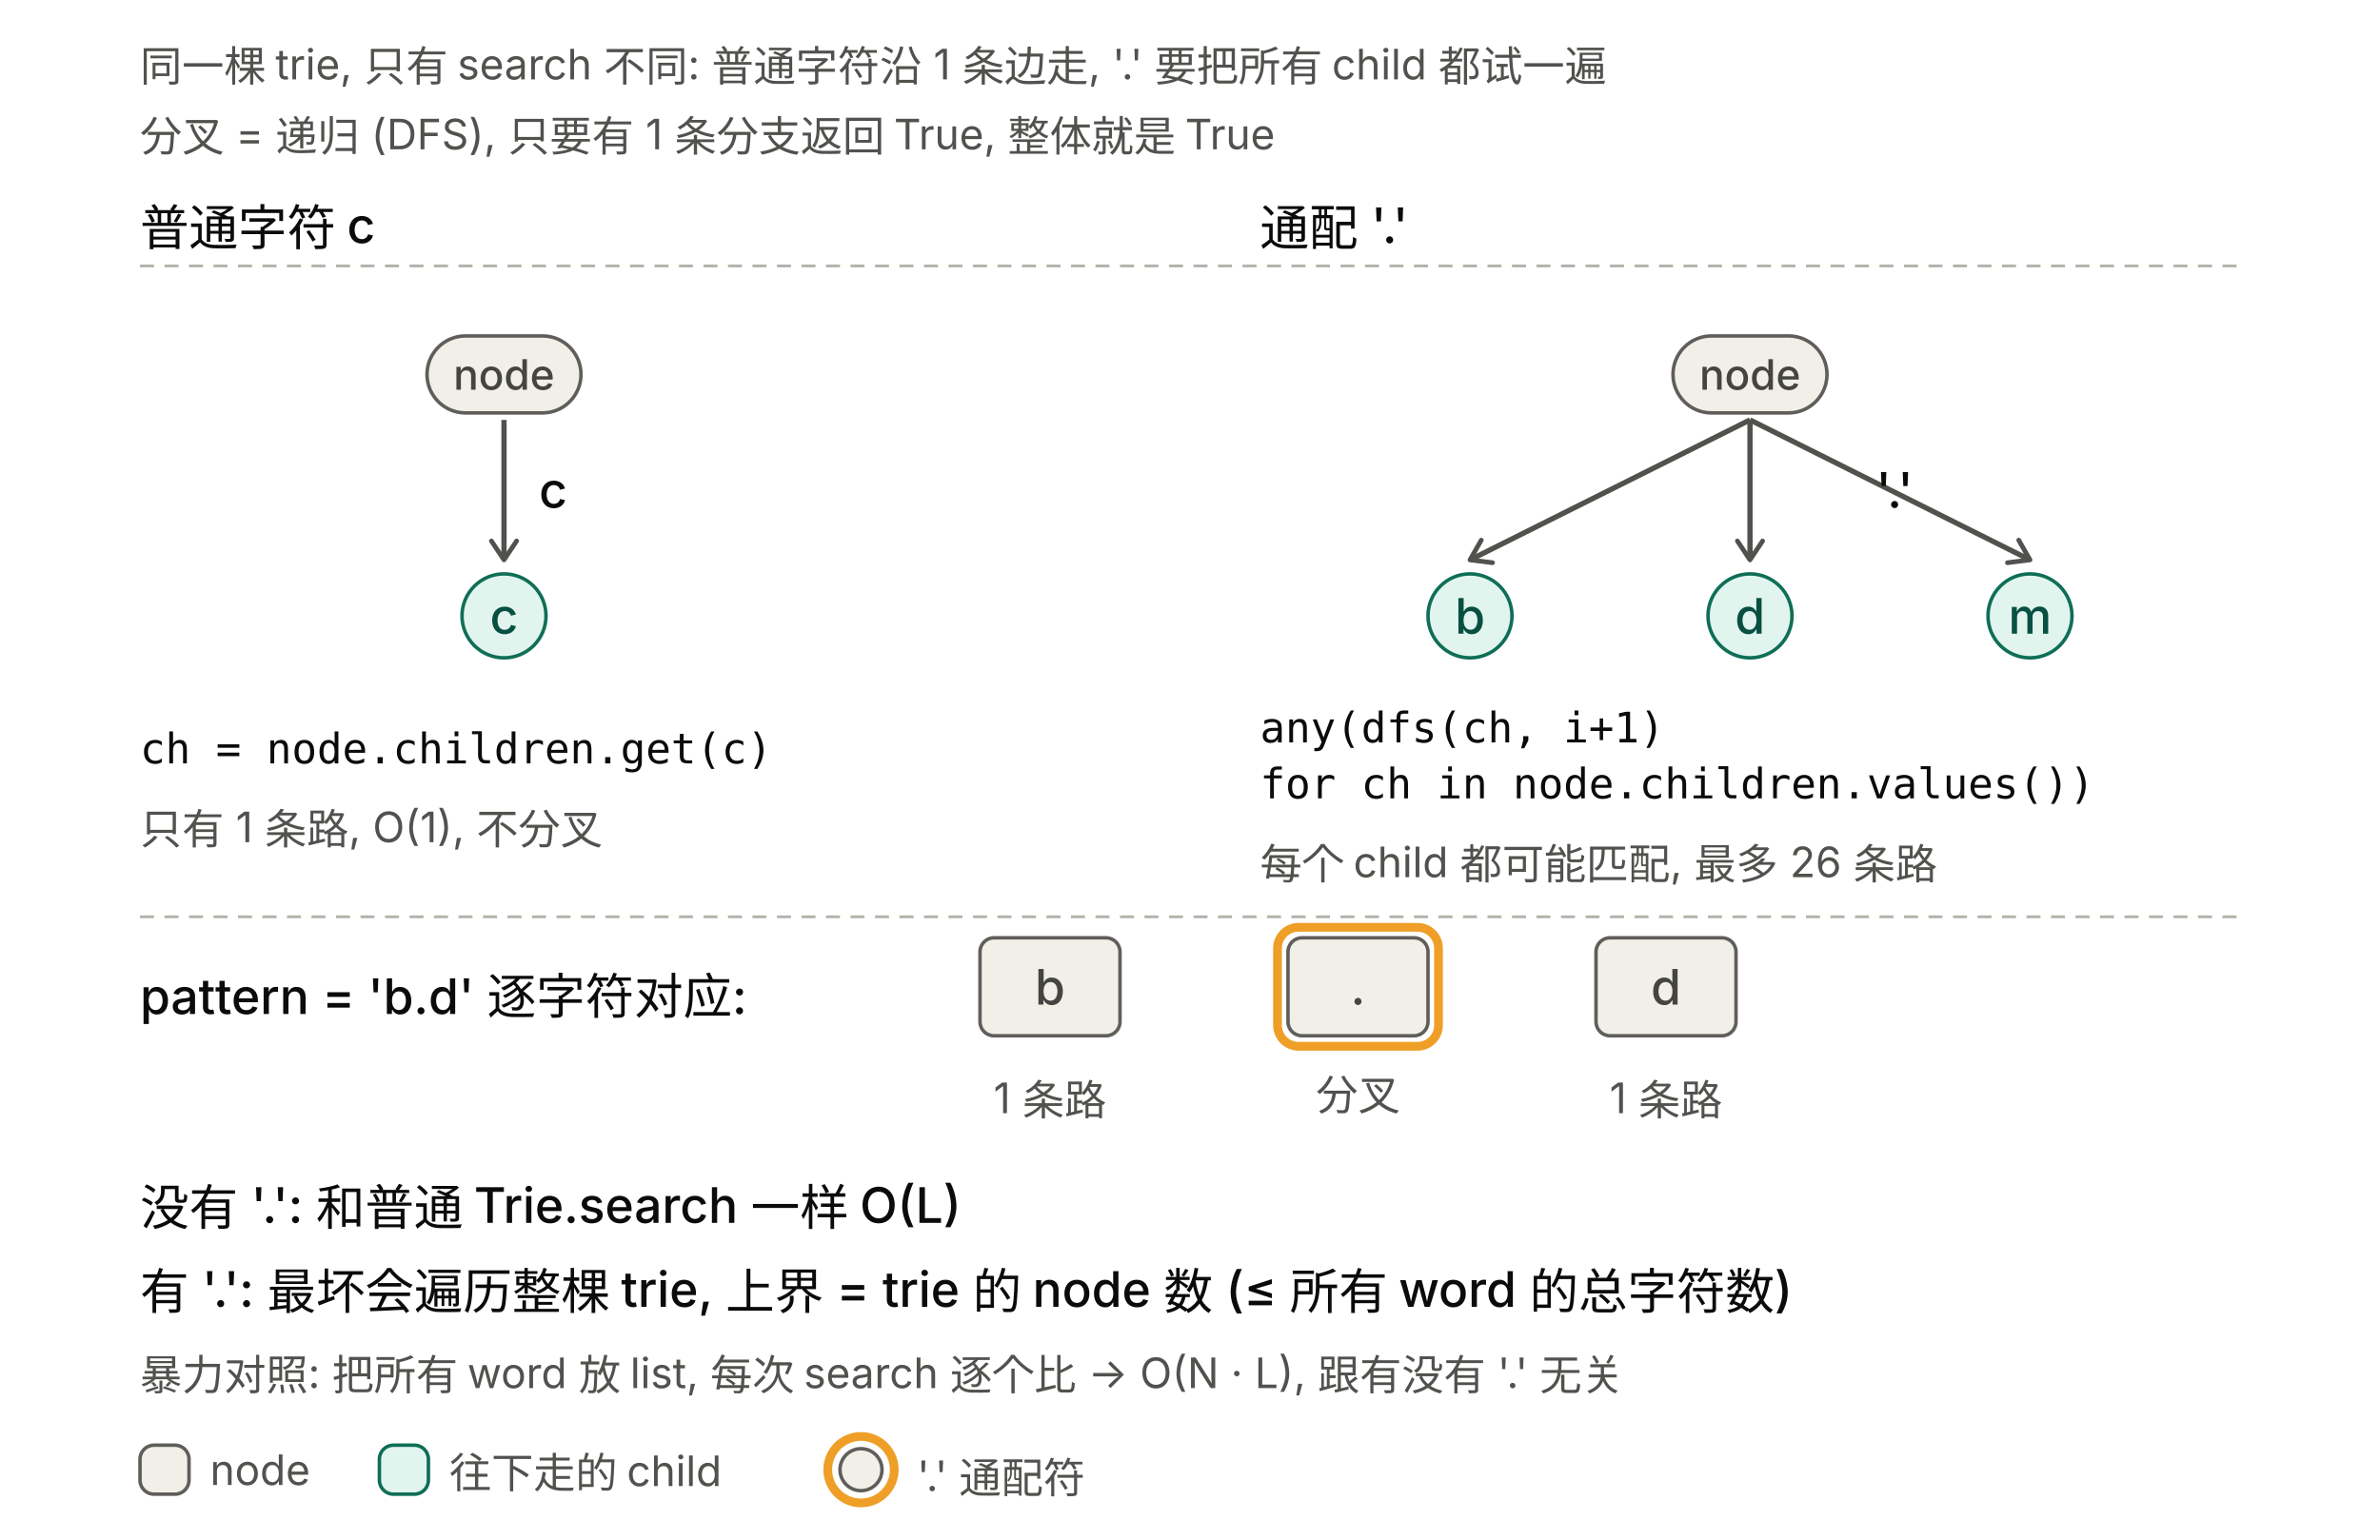
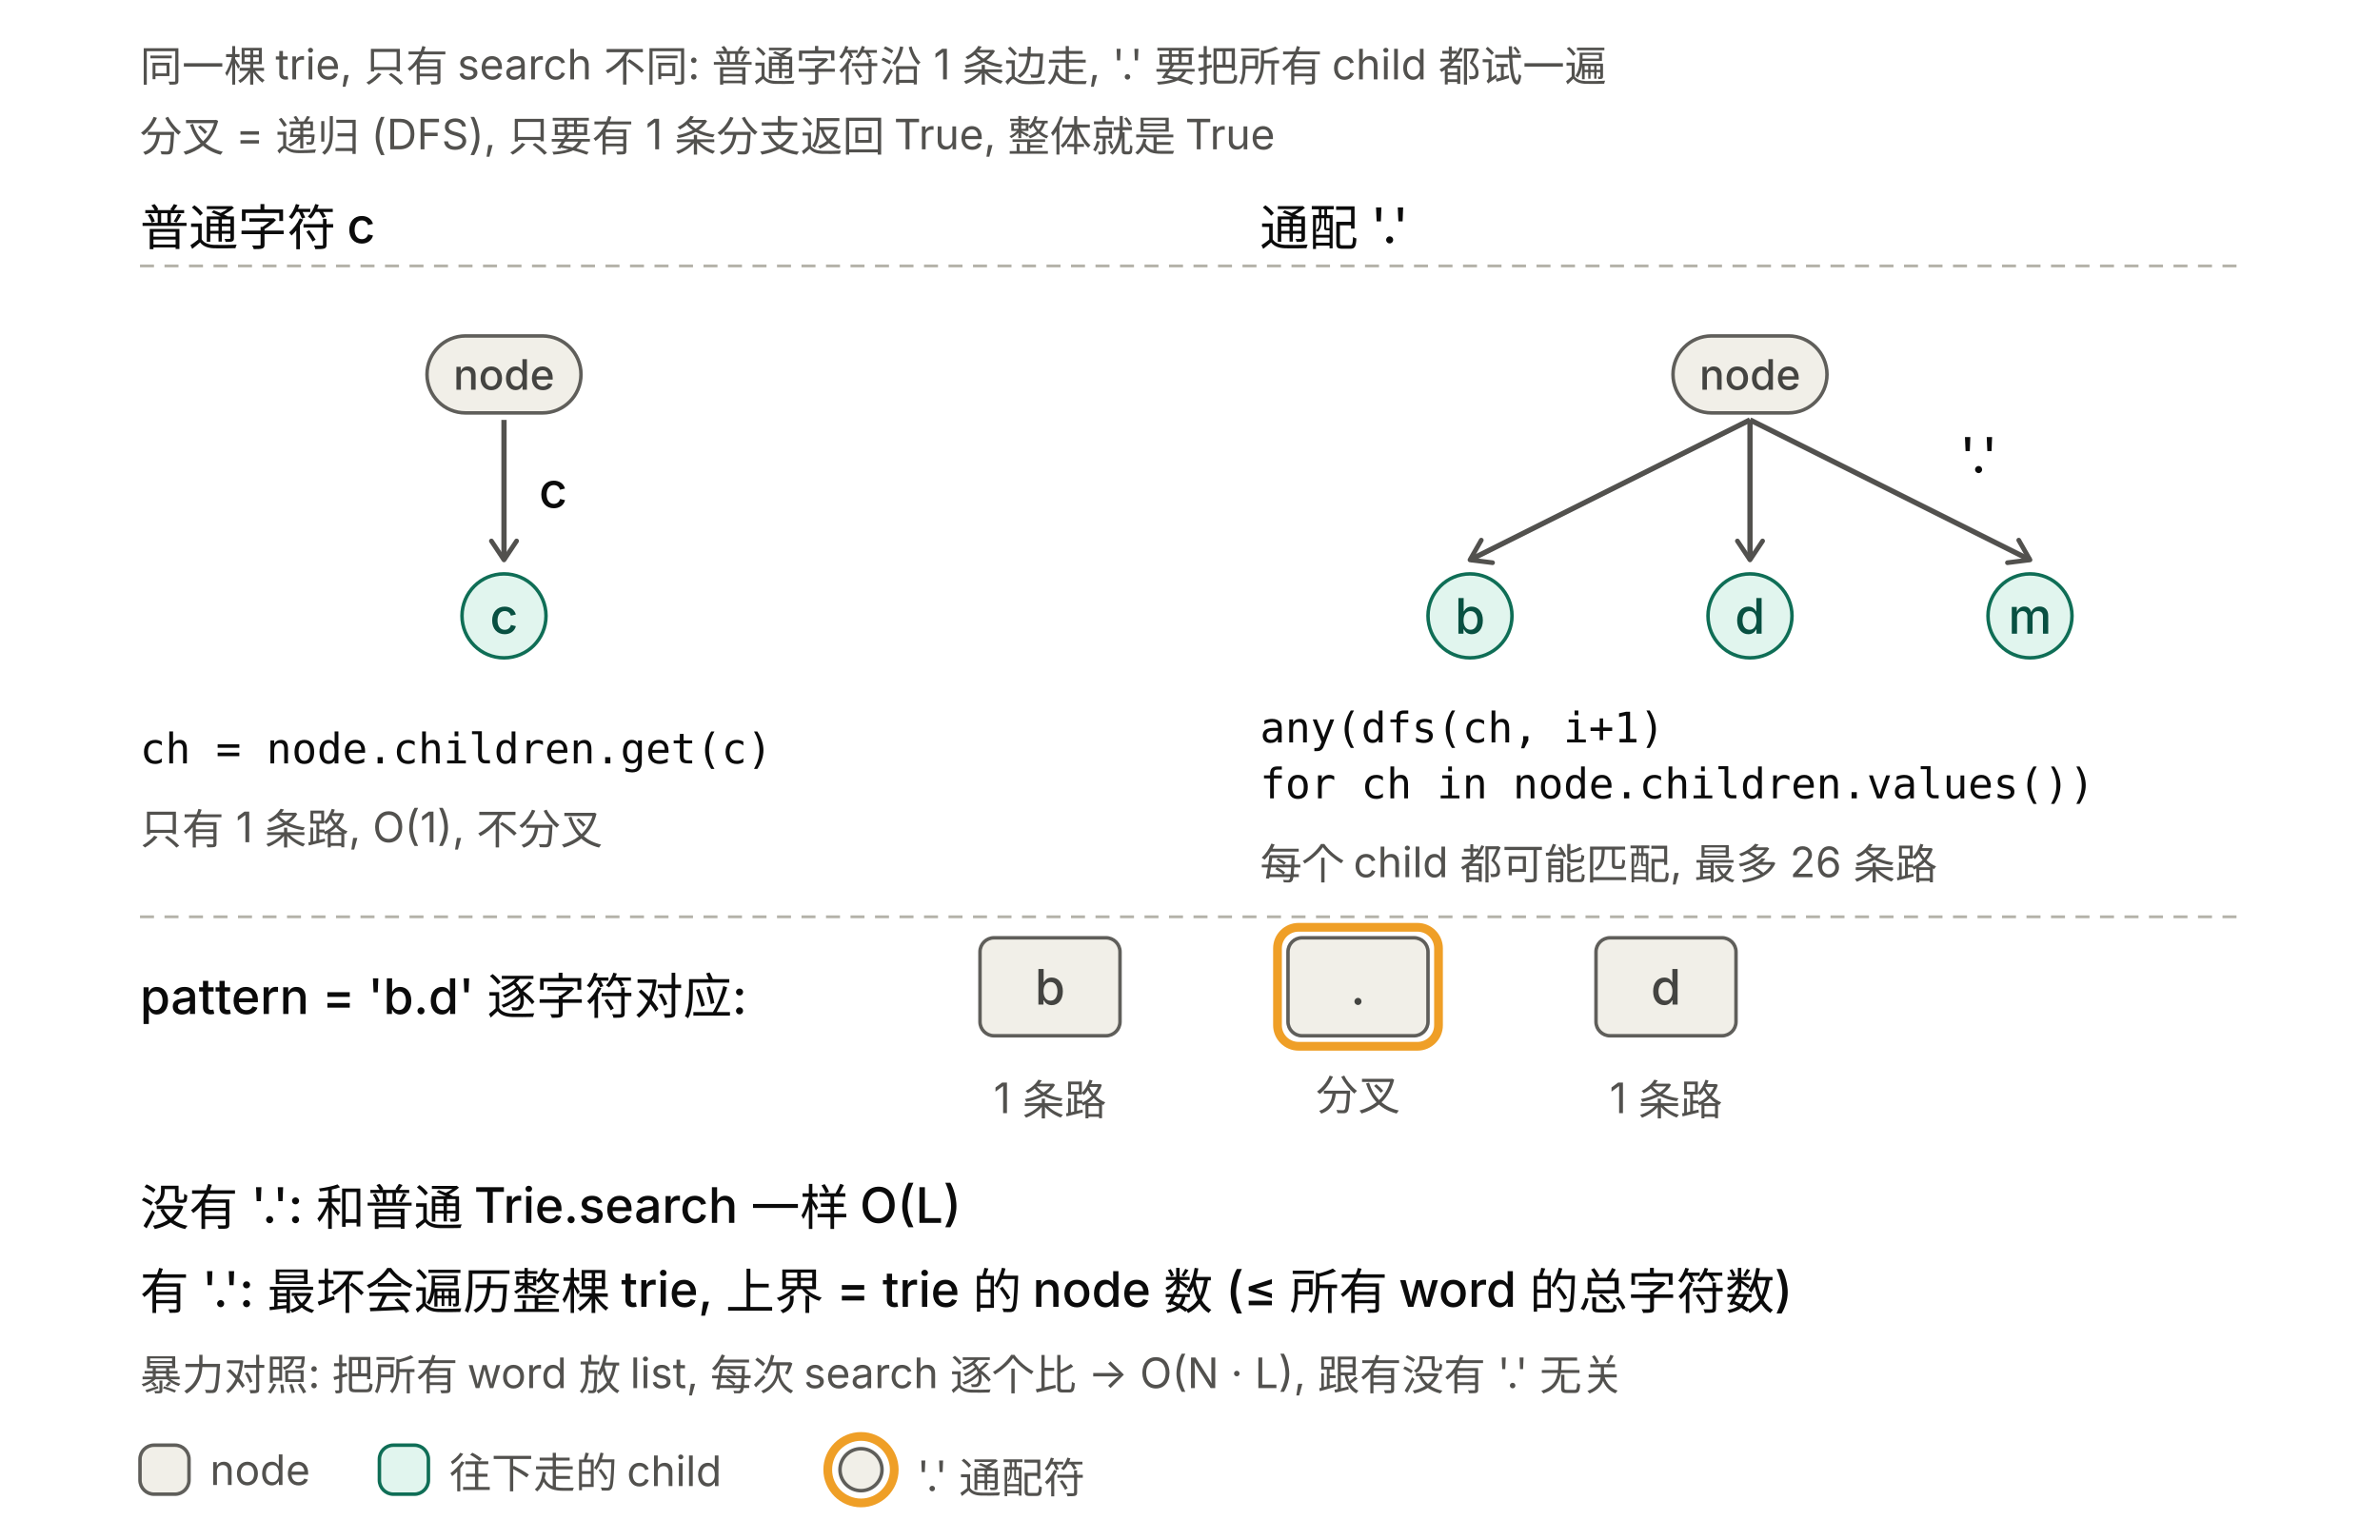
<svg xmlns="http://www.w3.org/2000/svg" width="100%" viewBox="0 0 680 440" role="img" font-family="ui-sans-serif, system-ui, -apple-system, &quot;PingFang SC&quot;, sans-serif">
  <defs>
    <marker id="arr" viewBox="0 0 10 10" refX="8" refY="5" markerWidth="6" markerHeight="6" orient="auto-start-reverse">
      <path d="M2 1L8 5L2 9" fill="none" stroke="context-stroke" stroke-width="1.5" stroke-linecap="round" stroke-linejoin="round" />
    </marker>
  </defs>
  <text x="40" y="18" font-size="12" fill="#52514E" font-weight="400" text-anchor="start" dominant-baseline="central">同一棵 trie, 只有 search 不同: 普通字符沿 1 条边走, '.' 要把所有 child 都试一遍</text>
  <text x="40" y="38" font-size="12" fill="#52514E" font-weight="400" text-anchor="start" dominant-baseline="central">分叉 = 递归 (DFS), 只要有 1 条分支返回 True, 整体就是 True</text>
  <text x="40" y="64" font-size="14" fill="#0B0B0B" font-weight="500" text-anchor="start" dominant-baseline="central">普通字符 c</text>
  <text x="360" y="64" font-size="14" fill="#0B0B0B" font-weight="500" text-anchor="start" dominant-baseline="central">通配 '.'</text>
  <line x1="40" y1="76" x2="640" y2="76" stroke="#B4B2A9" stroke-width="0.8" stroke-dasharray="4 3" />
  <rect x="122" y="96" width="44" height="22" rx="11" fill="#F1EFE8" stroke="#5F5E5A" stroke-width="1" />
  <text x="144" y="107" font-size="12" fill="#444441" font-weight="500" text-anchor="middle" dominant-baseline="central">node</text>
  <line x1="144" y1="120" x2="144" y2="160" stroke="#52514E" stroke-width="1.5" marker-end="url(#arr)" />
  <text x="154" y="140" font-size="14" fill="#0B0B0B" font-weight="500" text-anchor="start" dominant-baseline="central">c</text>
  <circle cx="144" cy="176" r="12" fill="#E1F5EE" stroke="#0F6E56" stroke-width="1" />
  <text x="144" y="176" font-size="14" fill="#085041" font-weight="500" text-anchor="middle" dominant-baseline="central">c</text>
  <text x="40" y="214" font-size="12" fill="#0B0B0B" font-weight="400" text-anchor="start" font-family="ui-monospace, Menlo, Consolas, monospace" dominant-baseline="central">ch = node.children.get(c)</text>
  <text x="40" y="236" font-size="12" fill="#52514E" font-weight="400" text-anchor="start" dominant-baseline="central">只有 1 条路, O(1), 不分叉</text>
  <rect x="478" y="96" width="44" height="22" rx="11" fill="#F1EFE8" stroke="#5F5E5A" stroke-width="1" />
  <text x="500" y="107" font-size="12" fill="#444441" font-weight="500" text-anchor="middle" dominant-baseline="central">node</text>
  <line x1="500" y1="120" x2="420" y2="160" stroke="#52514E" stroke-width="1.5" marker-end="url(#arr)" />
  <circle cx="420" cy="176" r="12" fill="#E1F5EE" stroke="#0F6E56" stroke-width="1" />
  <text x="420" y="176" font-size="14" fill="#085041" font-weight="500" text-anchor="middle" dominant-baseline="central">b</text>
  <line x1="500" y1="120" x2="500" y2="160" stroke="#52514E" stroke-width="1.5" marker-end="url(#arr)" />
  <circle cx="500" cy="176" r="12" fill="#E1F5EE" stroke="#0F6E56" stroke-width="1" />
  <text x="500" y="176" font-size="14" fill="#085041" font-weight="500" text-anchor="middle" dominant-baseline="central">d</text>
  <line x1="500" y1="120" x2="580" y2="160" stroke="#52514E" stroke-width="1.5" marker-end="url(#arr)" />
  <circle cx="580" cy="176" r="12" fill="#E1F5EE" stroke="#0F6E56" stroke-width="1" />
  <text x="580" y="176" font-size="14" fill="#085041" font-weight="500" text-anchor="middle" dominant-baseline="central">m</text>
-   <text x="536" y="140" font-size="14" fill="#0B0B0B" font-weight="500" text-anchor="start" dominant-baseline="central">'.'</text>
+   <text x="560" y="130" font-size="14" fill="#0B0B0B" font-weight="500" text-anchor="start" dominant-baseline="central">'.'</text>
  <text x="360" y="208" font-size="12" fill="#0B0B0B" font-weight="400" text-anchor="start" font-family="ui-monospace, Menlo, Consolas, monospace" dominant-baseline="central">any(dfs(ch, i+1)</text>
  <text x="360" y="224" font-size="12" fill="#0B0B0B" font-weight="400" text-anchor="start" font-family="ui-monospace, Menlo, Consolas, monospace" dominant-baseline="central">    for ch in node.children.values())</text>
  <text x="360" y="246" font-size="12" fill="#52514E" font-weight="400" text-anchor="start" dominant-baseline="central">每个 child 都可能匹配, 最多 26 条路</text>
  <line x1="40" y1="262" x2="640" y2="262" stroke="#B4B2A9" stroke-width="0.8" stroke-dasharray="4 3" />
  <text x="40" y="282" font-size="14" fill="#0B0B0B" font-weight="500" text-anchor="start" dominant-baseline="central">pattern = 'b.d' 逐字符对应:</text>
  <rect x="280" y="268" width="40" height="28" rx="4" fill="#F1EFE8" stroke="#5F5E5A" stroke-width="1" />
  <text x="300.0" y="282.0" font-size="14" fill="#444441" font-weight="500" text-anchor="middle" dominant-baseline="central">b</text>
  <text x="300" y="312" font-size="12" fill="#52514E" font-weight="400" text-anchor="middle" dominant-baseline="central">1 条路</text>
  <rect x="368" y="268" width="40" height="28" rx="4" fill="#F1EFE8" stroke="#5F5E5A" stroke-width="1" />
  <rect x="365" y="265" width="46" height="34" rx="6" fill="none" stroke="#EF9F27" stroke-width="2.5" />
  <text x="388.0" y="282.0" font-size="14" fill="#444441" font-weight="500" text-anchor="middle" dominant-baseline="central">.</text>
  <text x="388" y="312" font-size="12" fill="#52514E" font-weight="400" text-anchor="middle" dominant-baseline="central">分叉</text>
  <rect x="456" y="268" width="40" height="28" rx="4" fill="#F1EFE8" stroke="#5F5E5A" stroke-width="1" />
  <text x="476.0" y="282.0" font-size="14" fill="#444441" font-weight="500" text-anchor="middle" dominant-baseline="central">d</text>
  <text x="476" y="312" font-size="12" fill="#52514E" font-weight="400" text-anchor="middle" dominant-baseline="central">1 条路</text>
  <text x="40" y="344" font-size="14" fill="#0B0B0B" font-weight="500" text-anchor="start" dominant-baseline="central">没有 '.': 和普通 Trie.search 一样 O(L)</text>
  <text x="40" y="368" font-size="14" fill="#0B0B0B" font-weight="500" text-anchor="start" dominant-baseline="central">有 '.': 最坏会遍历整棵 trie, 上界 = trie 的 node 数 (≤ 所有 word 的总字符数)</text>
  <text x="40" y="392" font-size="12" fill="#52514E" font-weight="400" text-anchor="start" dominant-baseline="central">暴力对照: 把所有 word 放 list, 每次 search 逐个比 -&gt; O(N · L), 跟有没有 '.' 无关</text>
  <rect x="40" y="413" width="14" height="14" rx="4" fill="#F1EFE8" stroke="#5F5E5A" stroke-width="1" />
  <text x="60" y="420" font-size="12" fill="#52514E" font-weight="400" text-anchor="start" dominant-baseline="central">node</text>
  <rect x="108.4" y="413" width="14" height="14" rx="4" fill="#E1F5EE" stroke="#0F6E56" stroke-width="1" />
  <text x="128.4" y="420" font-size="12" fill="#52514E" font-weight="400" text-anchor="start" dominant-baseline="central">往下走的 child</text>
  <circle cx="246.0" cy="420" r="6" fill="#F1EFE8" stroke="#5F5E5A" stroke-width="1" />
  <circle cx="246.0" cy="420" r="9.5" fill="none" stroke="#EF9F27" stroke-width="2.5" />
  <text x="262.0" y="420" font-size="12" fill="#52514E" font-weight="400" text-anchor="start" dominant-baseline="central">'.' 通配符</text>
</svg>
